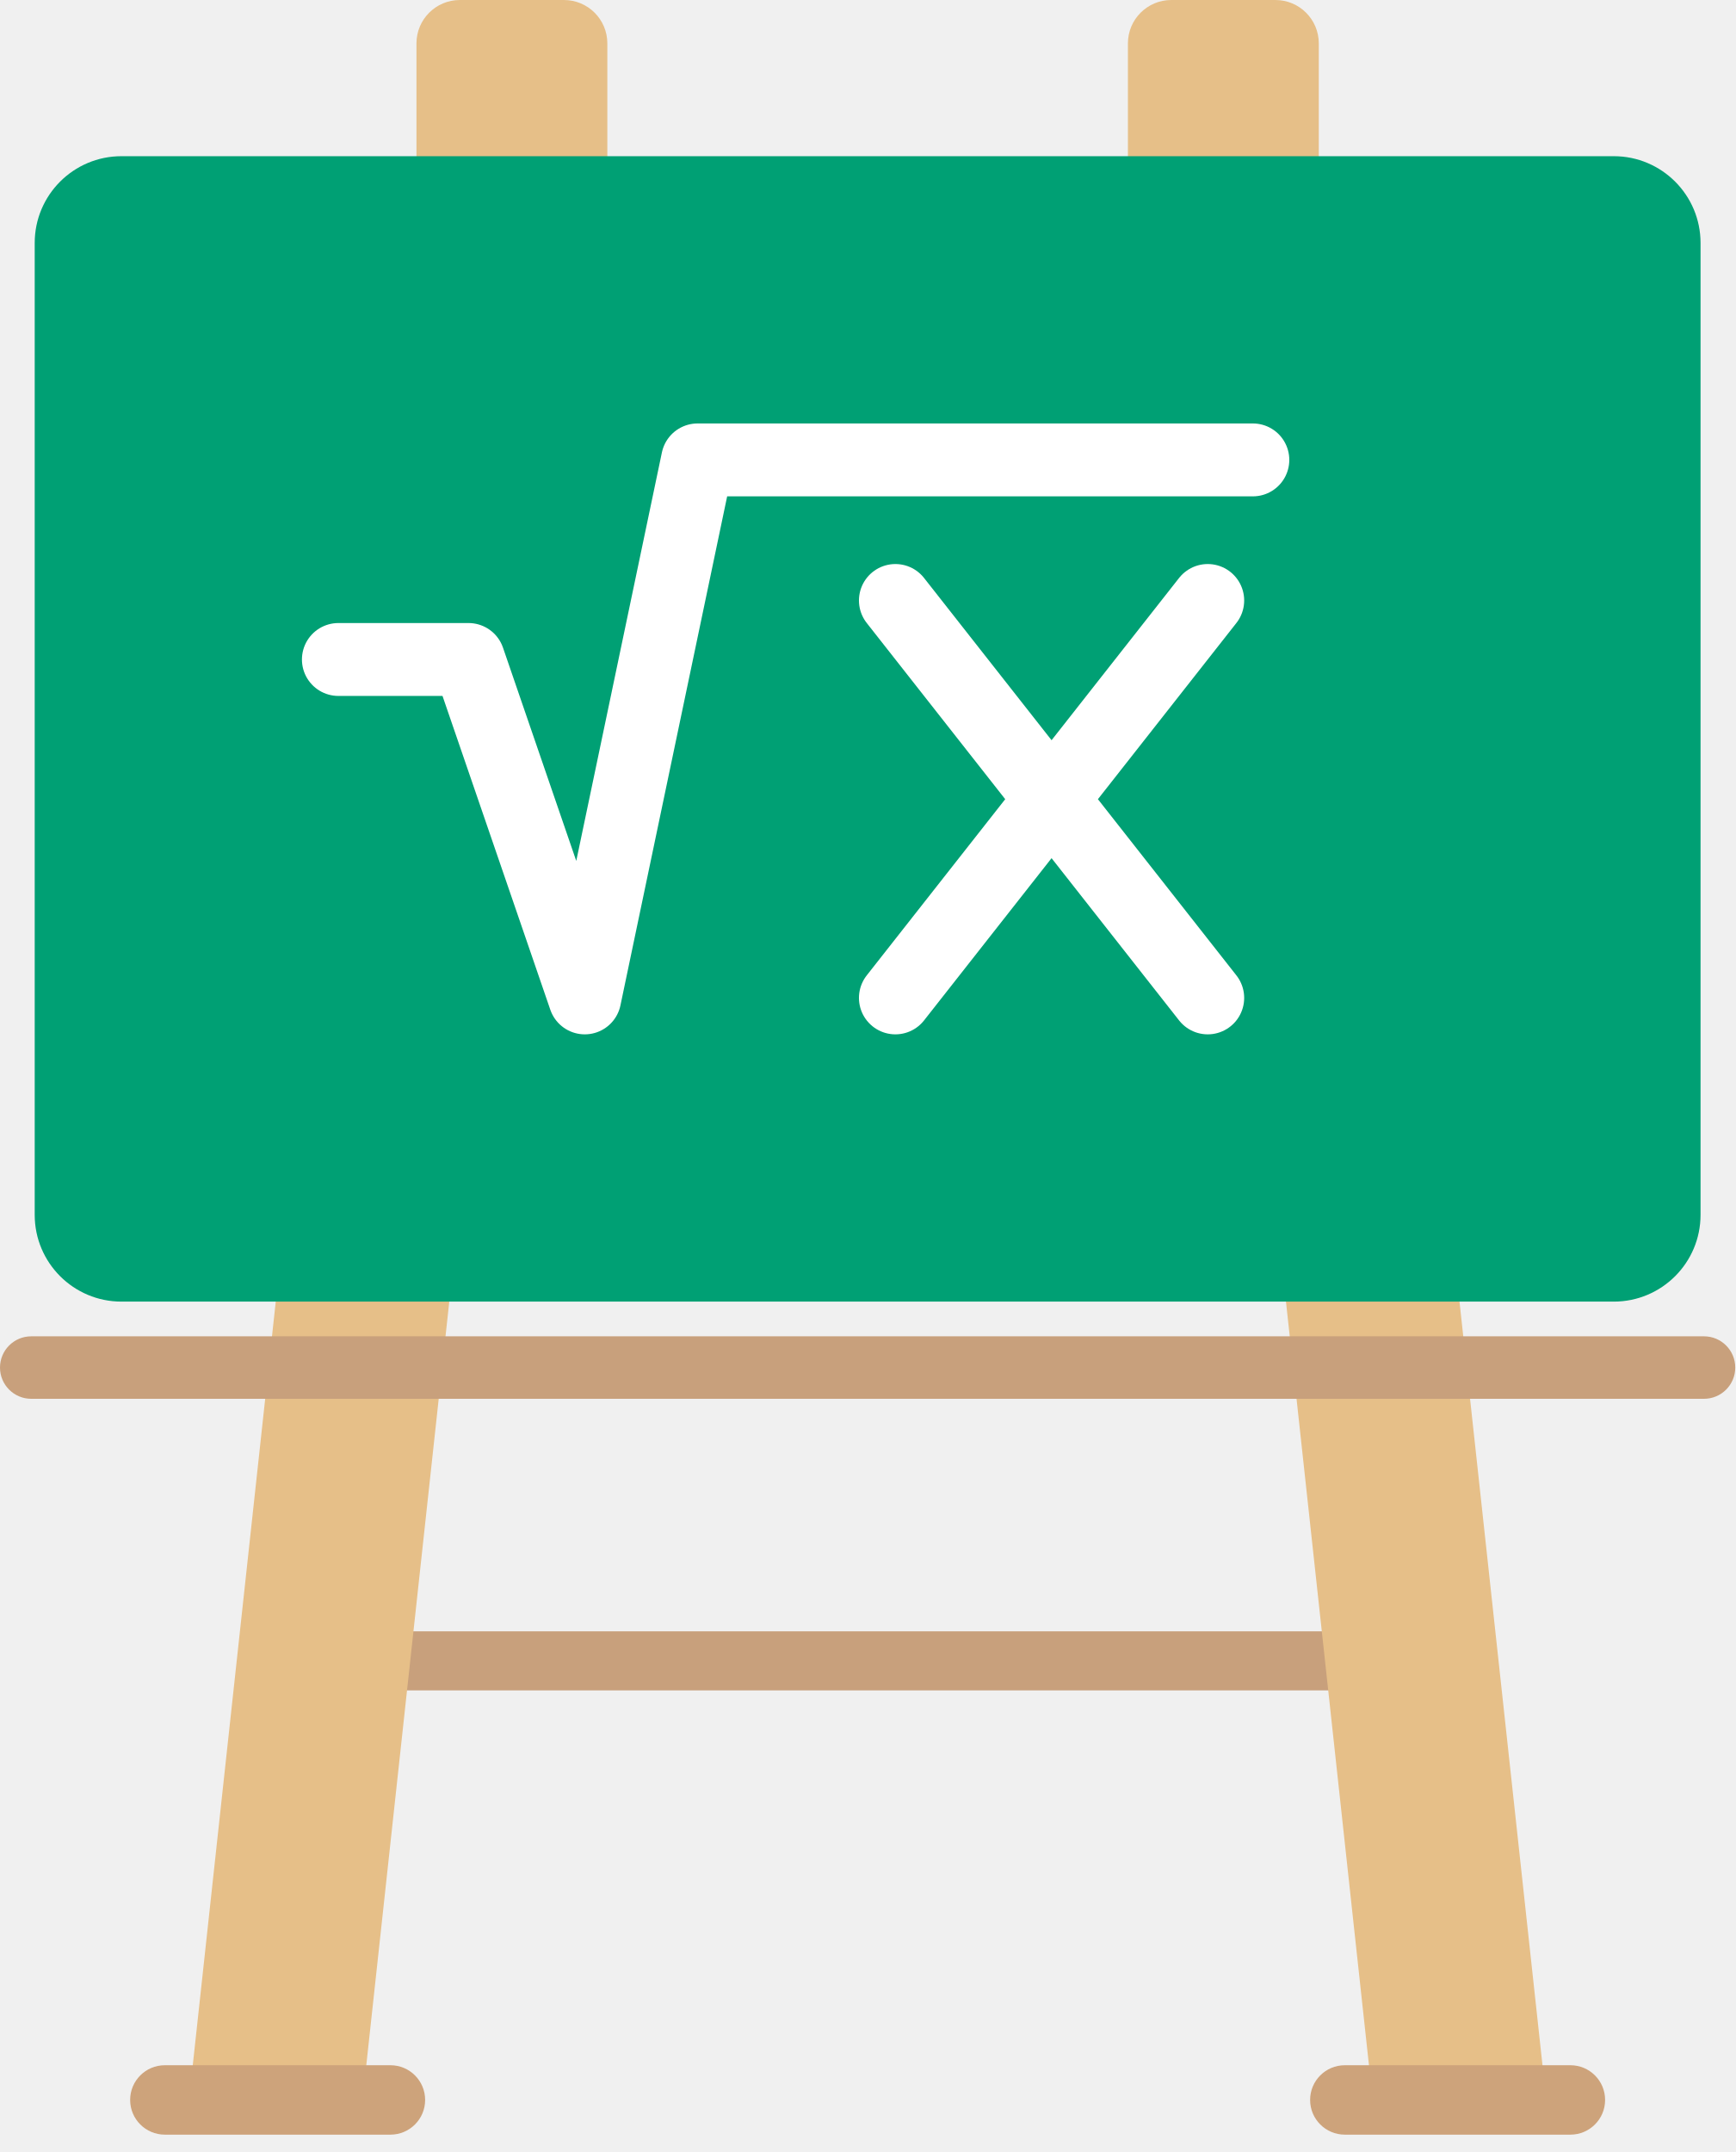
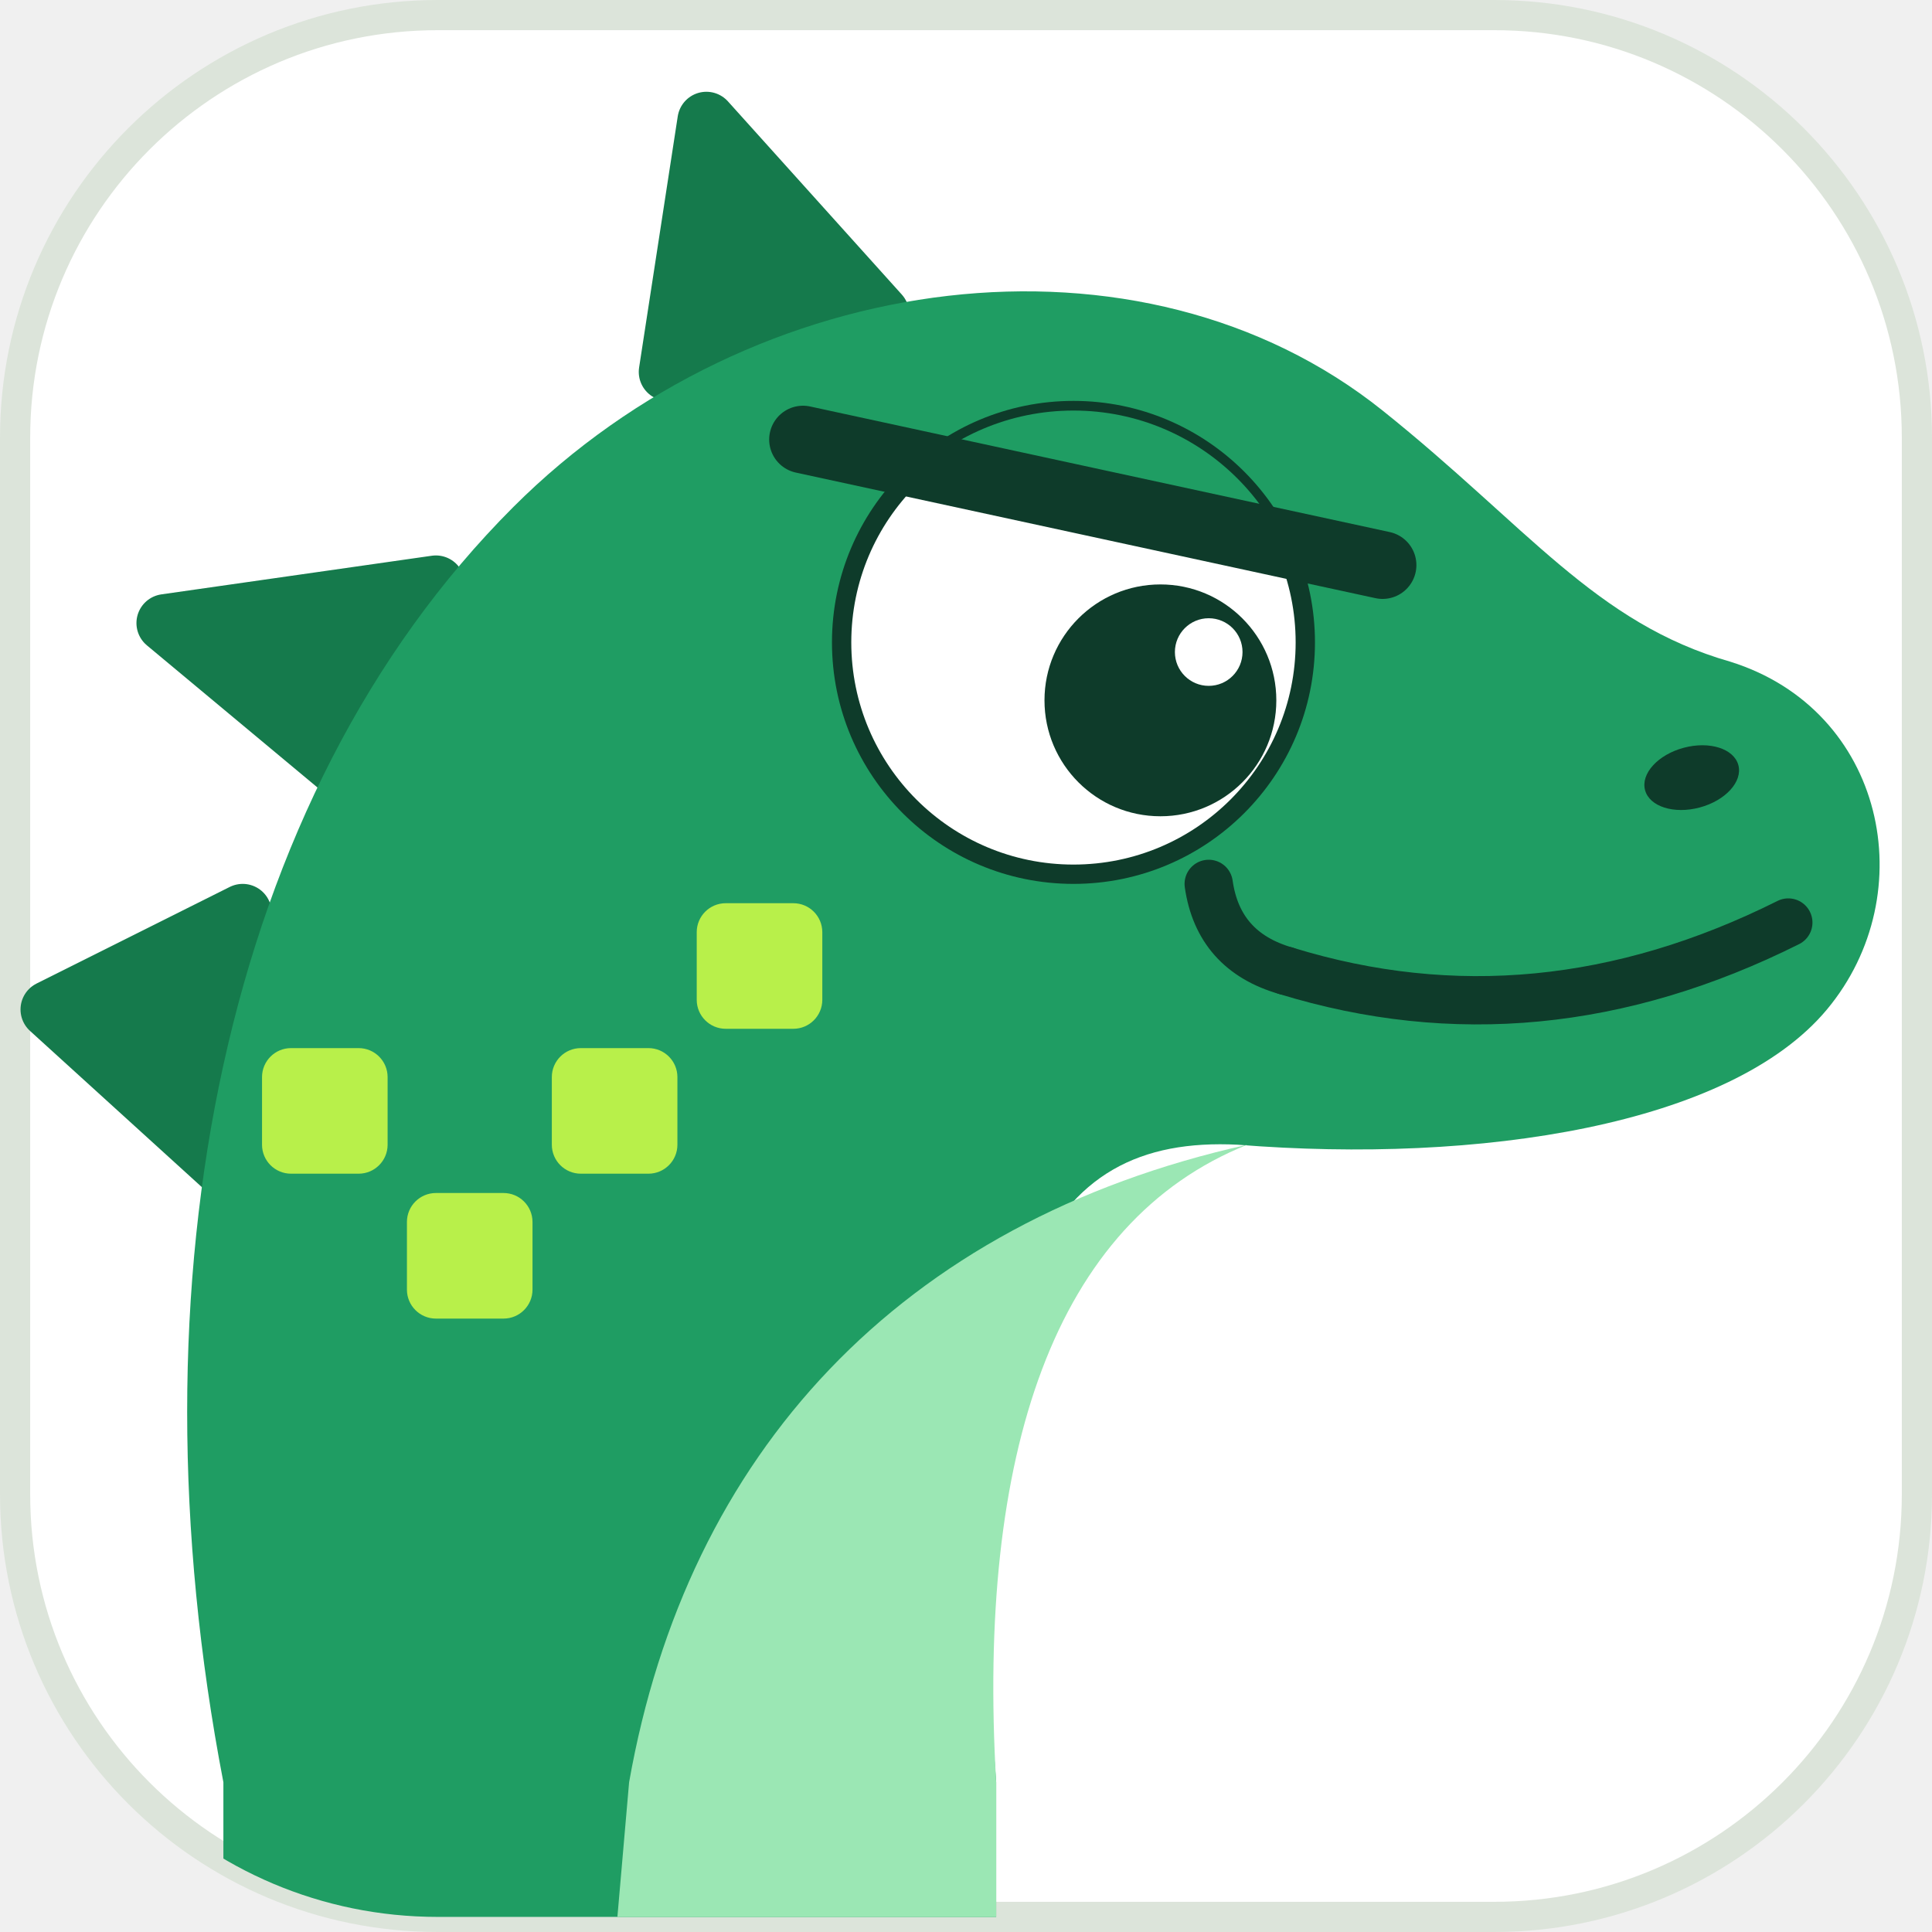
- <svg xmlns="http://www.w3.org/2000/svg" viewBox="0 0 100 124">
-   <rect x="24" y="0" width="11" height="14" rx="2.5" fill="#e6bf88" />
-   <rect x="65" y="0" width="11" height="14" rx="2.5" fill="#e6bf88" />
-   <rect x="20" y="94" width="60" height="3.4" rx="1.7" fill="#c8a07c" />
-   <path d="M16 74 H26 L21 120 H11 Z" fill="#e6bf88" />
-   <path d="M74 74 H84 L89 120 H79 Z" fill="#e6bf88" />
-   <rect x="2" y="9" width="96" height="66" rx="5" fill="#00a074" />
-   <path d="M19.5 38 H27 L33.7 57.5 L40.2 26.5 H72.2 M51.6 34.6 L69.6 57.5 M69.6 34.6 L51.6 57.5" fill="none" stroke="#fff" stroke-width="4.2" stroke-linecap="round" stroke-linejoin="round" />
-   <rect x="0" y="77" width="100" height="3.6" rx="1.8" fill="#c8a07c" />
-   <rect x="7.5" y="119" width="17" height="4" rx="2" fill="#cda37b" />
-   <rect x="75.5" y="119" width="17" height="4" rx="2" fill="#cda37b" />
+ <svg xmlns="http://www.w3.org/2000/svg" viewBox="0 0 64 64">
+   <defs>
+     <clipPath id="favTile1">
+       <rect x="0.5" y="0.5" width="63" height="63" rx="14" />
+     </clipPath>
+     <clipPath id="favEye1">
+       <circle cx="118" cy="74" r="24" />
+     </clipPath>
+   </defs>
+   <rect x="0.5" y="0.5" width="63" height="63" rx="14" fill="#FFFFFF" stroke="#DCE4DA" stroke-width="1" />
+   <g clip-path="url(#favTile1)">
+     <g transform="translate(-2.2 -2.4) scale(0.32)">
+       <g fill="#157A4C" stroke="#157A4C" stroke-width="6" stroke-linejoin="round">
+         <polygon points="34,132 12,112 32,102" />
+         <polygon points="48,92 24,72 52,68" />
+         <polygon points="76,46 80,20 98,40" />
+       </g>
+       <path d="M30 215 L30 192 C20 140 30 90 60 60 C85 35 125 30 150 50 C165 62 172 72 186 76 C202 81 206 100 196 112 C186 124 160 128 135 126 C115 125 106 140 110 192 L110 215 Z" fill="#1F9D63" />
+       <path d="M70 215 L72 192 C78 158 100 134 136 126 C116 134 108 158 110 192 L110 215 Z" fill="#9BE7B4" />
+       <g fill="#B8F04A">
+         <rect x="34" y="116" width="13" height="13" rx="3" />
+         <rect x="49" y="131" width="13" height="13" rx="3" />
+         <rect x="64" y="116" width="13" height="13" rx="3" />
+         <rect x="79" y="101" width="13" height="13" rx="3" />
+       </g>
+       <circle cx="118" cy="74" r="24" fill="#FFFFFF" stroke="#0E3B2A" stroke-width="2" />
+       <circle cx="127" cy="80" r="12" fill="#0E3B2A" />
+       <circle cx="132" cy="75" r="3.5" fill="#FFFFFF" />
+       <g clip-path="url(#favEye1)">
+         <path d="M80 20 L160 20 L160 67 L80 49 Z" fill="#1F9D63" />
+       </g>
+       <path d="M90 53 L150 66" stroke="#0E3B2A" stroke-width="7" stroke-linecap="round" fill="none" />
+       <ellipse cx="182" cy="88" rx="5" ry="3.2" fill="#0E3B2A" transform="rotate(-15 182 88)" />
+       <path d="M140 108 Q166 116 192 103" stroke="#0E3B2A" stroke-width="5" stroke-linecap="round" fill="none" />
+       <path d="M140 108 Q133 106 132 99" stroke="#0E3B2A" stroke-width="5" stroke-linecap="round" fill="none" />
+     </g>
+   </g>
</svg>
